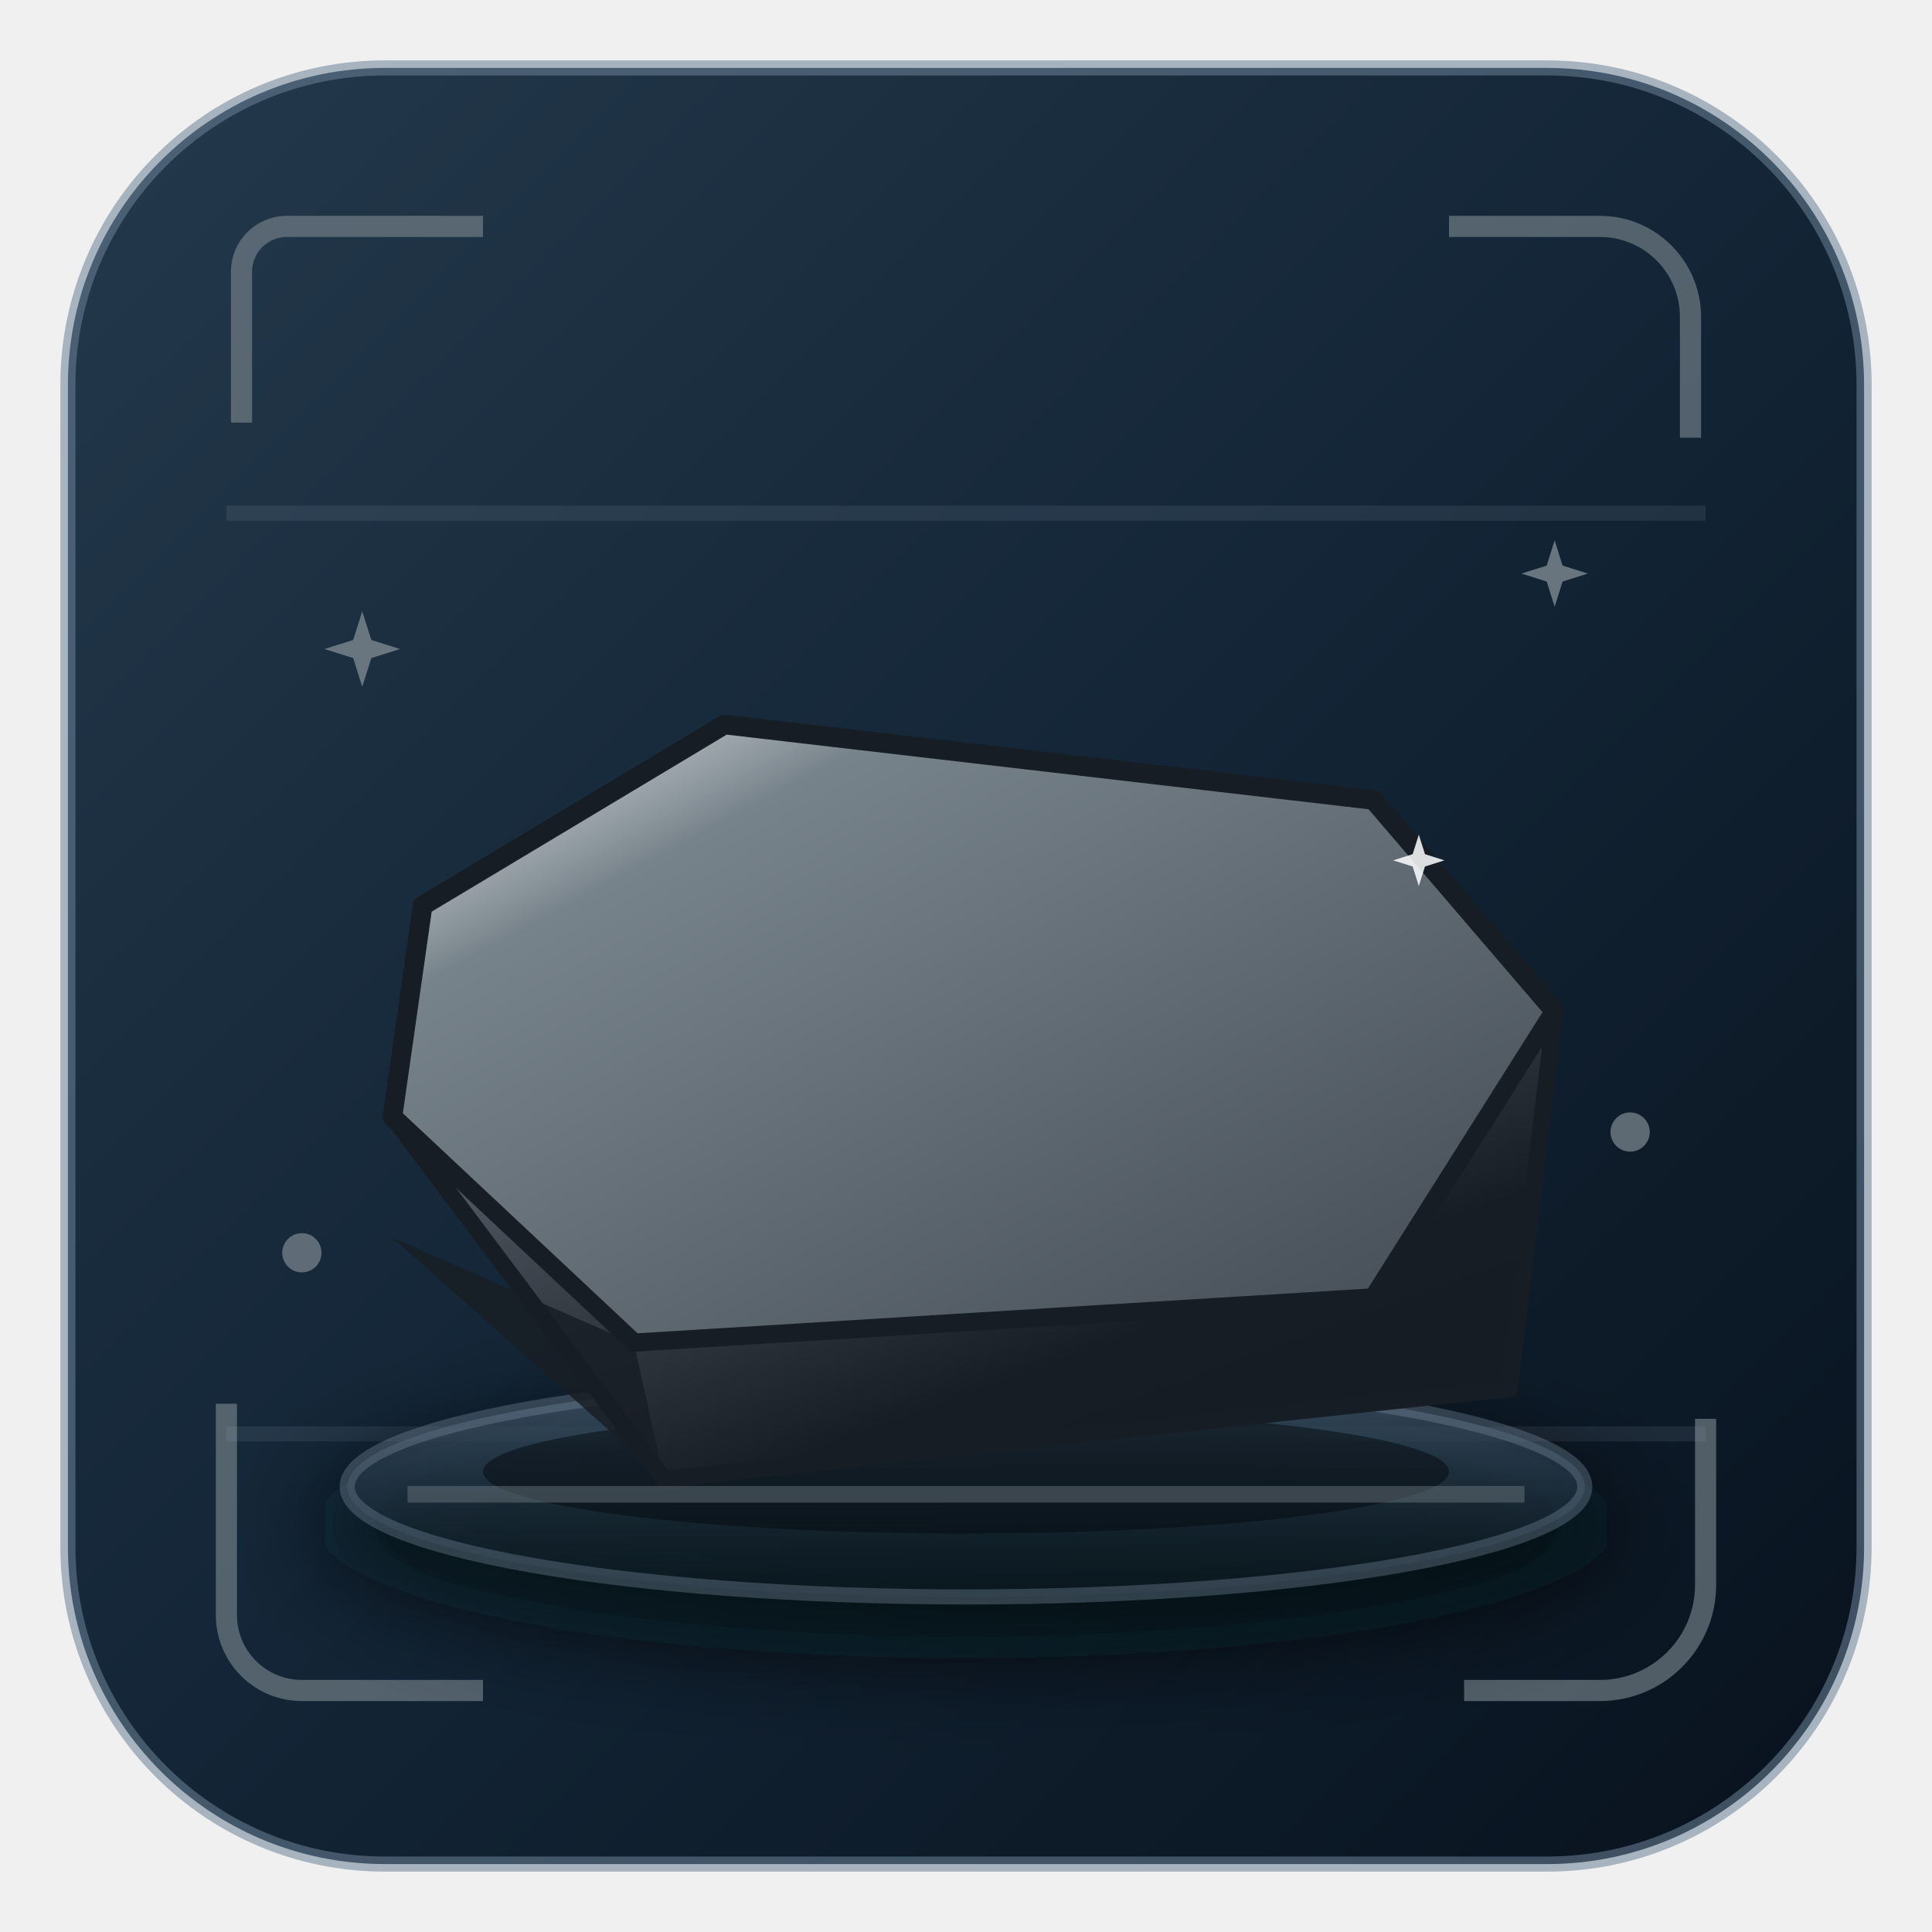
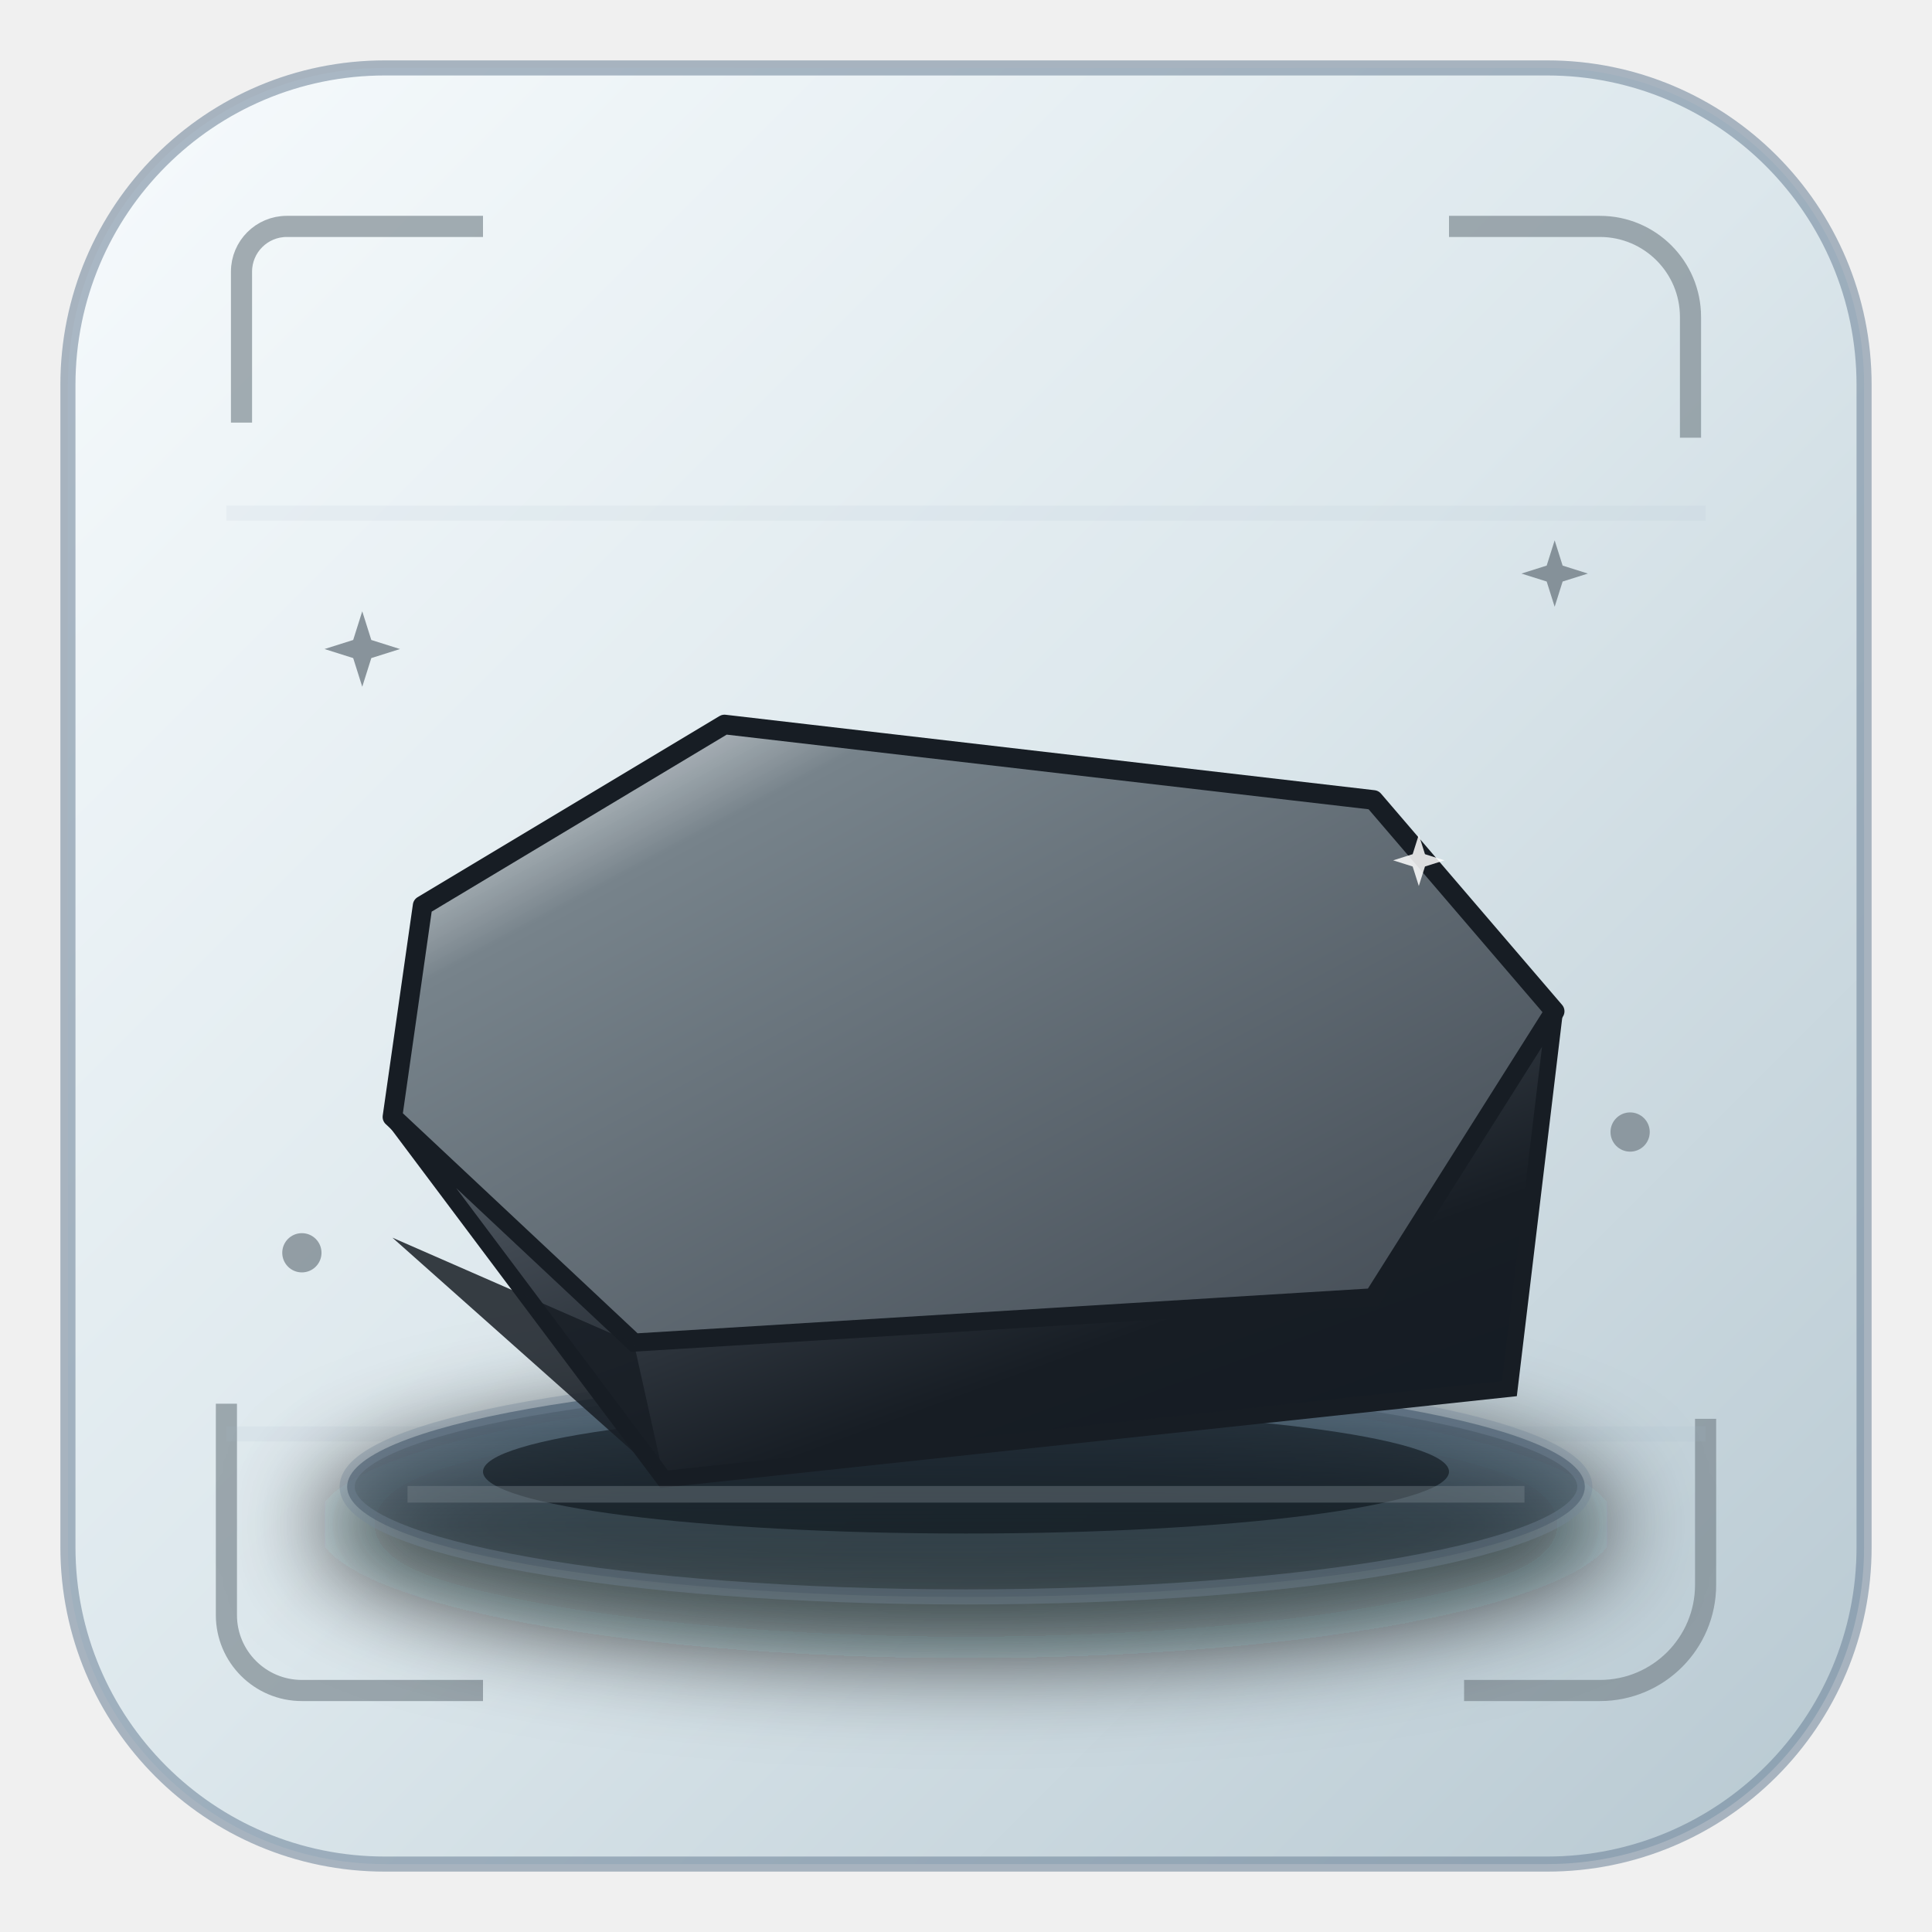
<svg xmlns="http://www.w3.org/2000/svg" width="128" height="128" viewBox="0 0 128 128" role="img" aria-labelledby="omega-basalt-title omega-basalt-desc" data-omega-icon-kind="resource" data-omega-icon-id="basalt">
  <defs>
    <linearGradient id="omega-basalt-bg" x1="0" y1="0" x2="1" y2="1">
-       <stop offset="0" stop-color="#24394c" />
-       <stop offset=".5" stop-color="#132536" />
-       <stop offset="1" stop-color="#08121d" />
+       <stop offset="0" stop-color="#f7fbfd" />
+       <stop offset=".5" stop-color="#dce7ec" />
+       <stop offset="1" stop-color="#b7c8d1" />
    </linearGradient>
    <linearGradient id="omega-basalt-metal" x1="0" y1="0" x2=".9" y2="1">
      <stop offset="0" stop-color="#77838b" />
      <stop offset=".32" stop-color="#414952" />
      <stop offset=".7" stop-color="#171d24" />
      <stop offset="1" stop-color="#141b24" />
    </linearGradient>
    <linearGradient id="omega-basalt-top" x1="0" y1="0" x2="1" y2="1">
      <stop offset="0" stop-color="#ffffff" stop-opacity=".9" />
      <stop offset=".22" stop-color="#77838b" />
      <stop offset="1" stop-color="#414952" />
    </linearGradient>
    <linearGradient id="omega-basalt-side" x1="0" y1="0" x2="1" y2=".7">
      <stop offset="0" stop-color="#414952" />
      <stop offset="1" stop-color="#171d24" />
    </linearGradient>
    <linearGradient id="omega-basalt-floor" x1="0" y1="0" x2="0" y2="1">
      <stop offset="0" stop-color="#41576b" stop-opacity=".85" />
      <stop offset="1" stop-color="#172534" stop-opacity=".25" />
    </linearGradient>
    <filter id="omega-basalt-shadow" x="-40%" y="-40%" width="180%" height="200%">
      <feGaussianBlur stdDeviation="3.1" />
    </filter>
  </defs>
  <rect x="4.5" y="4.5" width="119" height="119" rx="21" fill="url(#omega-basalt-bg)" stroke="#6b8297" stroke-opacity=".55" stroke-width="1" />
  <path d="M16 28V18a3 3 0 0 1 3-3h13M96 15h10a6 6 0 0 1 6 6v8M15 93v14a5 5 0 0 0 5 5h12M97 112h9a7 7 0 0 0 7-7V94" fill="none" stroke="#77838b" stroke-opacity=".65" stroke-width="1.4" />
  <path d="M15 34H113M15 95H113" stroke="#a5bac8" stroke-opacity=".11" />
  <ellipse cx="64" cy="101" rx="43" ry="8.8" fill="#02070d" opacity=".7" filter="url(#omega-basalt-shadow)" />
  <ellipse cx="64" cy="98.5" rx="41" ry="7.3" fill="url(#omega-basalt-floor)" stroke="#75889a" stroke-opacity=".38" />
  <ellipse cx="64" cy="97.5" rx="32" ry="4.1" fill="#030a10" opacity=".52" />
  <path d="M28 60 48 48 91 53 103 67 91 86 42 89 26 74Z" fill="url(#omega-basalt-top)" stroke="#171d24" stroke-width="1.3" stroke-linejoin="round" />
  <path d="M26 74 42 89 91 86 103 67 100 92 44 98Z" fill="url(#omega-basalt-metal)" stroke="#171d24" stroke-width="1.1" />
  <path d="M42 89 44 98 26 82Z" fill="#171d24" opacity=".85" />
  <path d="M24 40.5L24.6 42.4 26.5 43 24.6 43.6 24 45.5 23.4 43.6 21.5 43 23.4 42.4Z" fill="#77838b" opacity=".85" />
  <path d="M103 35.8L103.528 37.472 105.2 38 103.528 38.528 103 40.2 102.472 38.528 100.8 38 102.472 37.472Z" fill="#77838b" opacity=".85" />
  <path d="M94 55.3L94.408 56.592 95.7 57 94.408 57.408 94 58.7 93.592 57.408 92.3 57 93.592 56.592Z" fill="#fff" opacity=".85" />
  <path d="M27 99H101" stroke="#77838b" stroke-opacity=".42" stroke-width="1.1" />
  <circle cx="20" cy="83" r="1.3" fill="#77838b" opacity=".75" />
  <circle cx="108" cy="75" r="1.3" fill="#77838b" opacity=".75" />
</svg>
